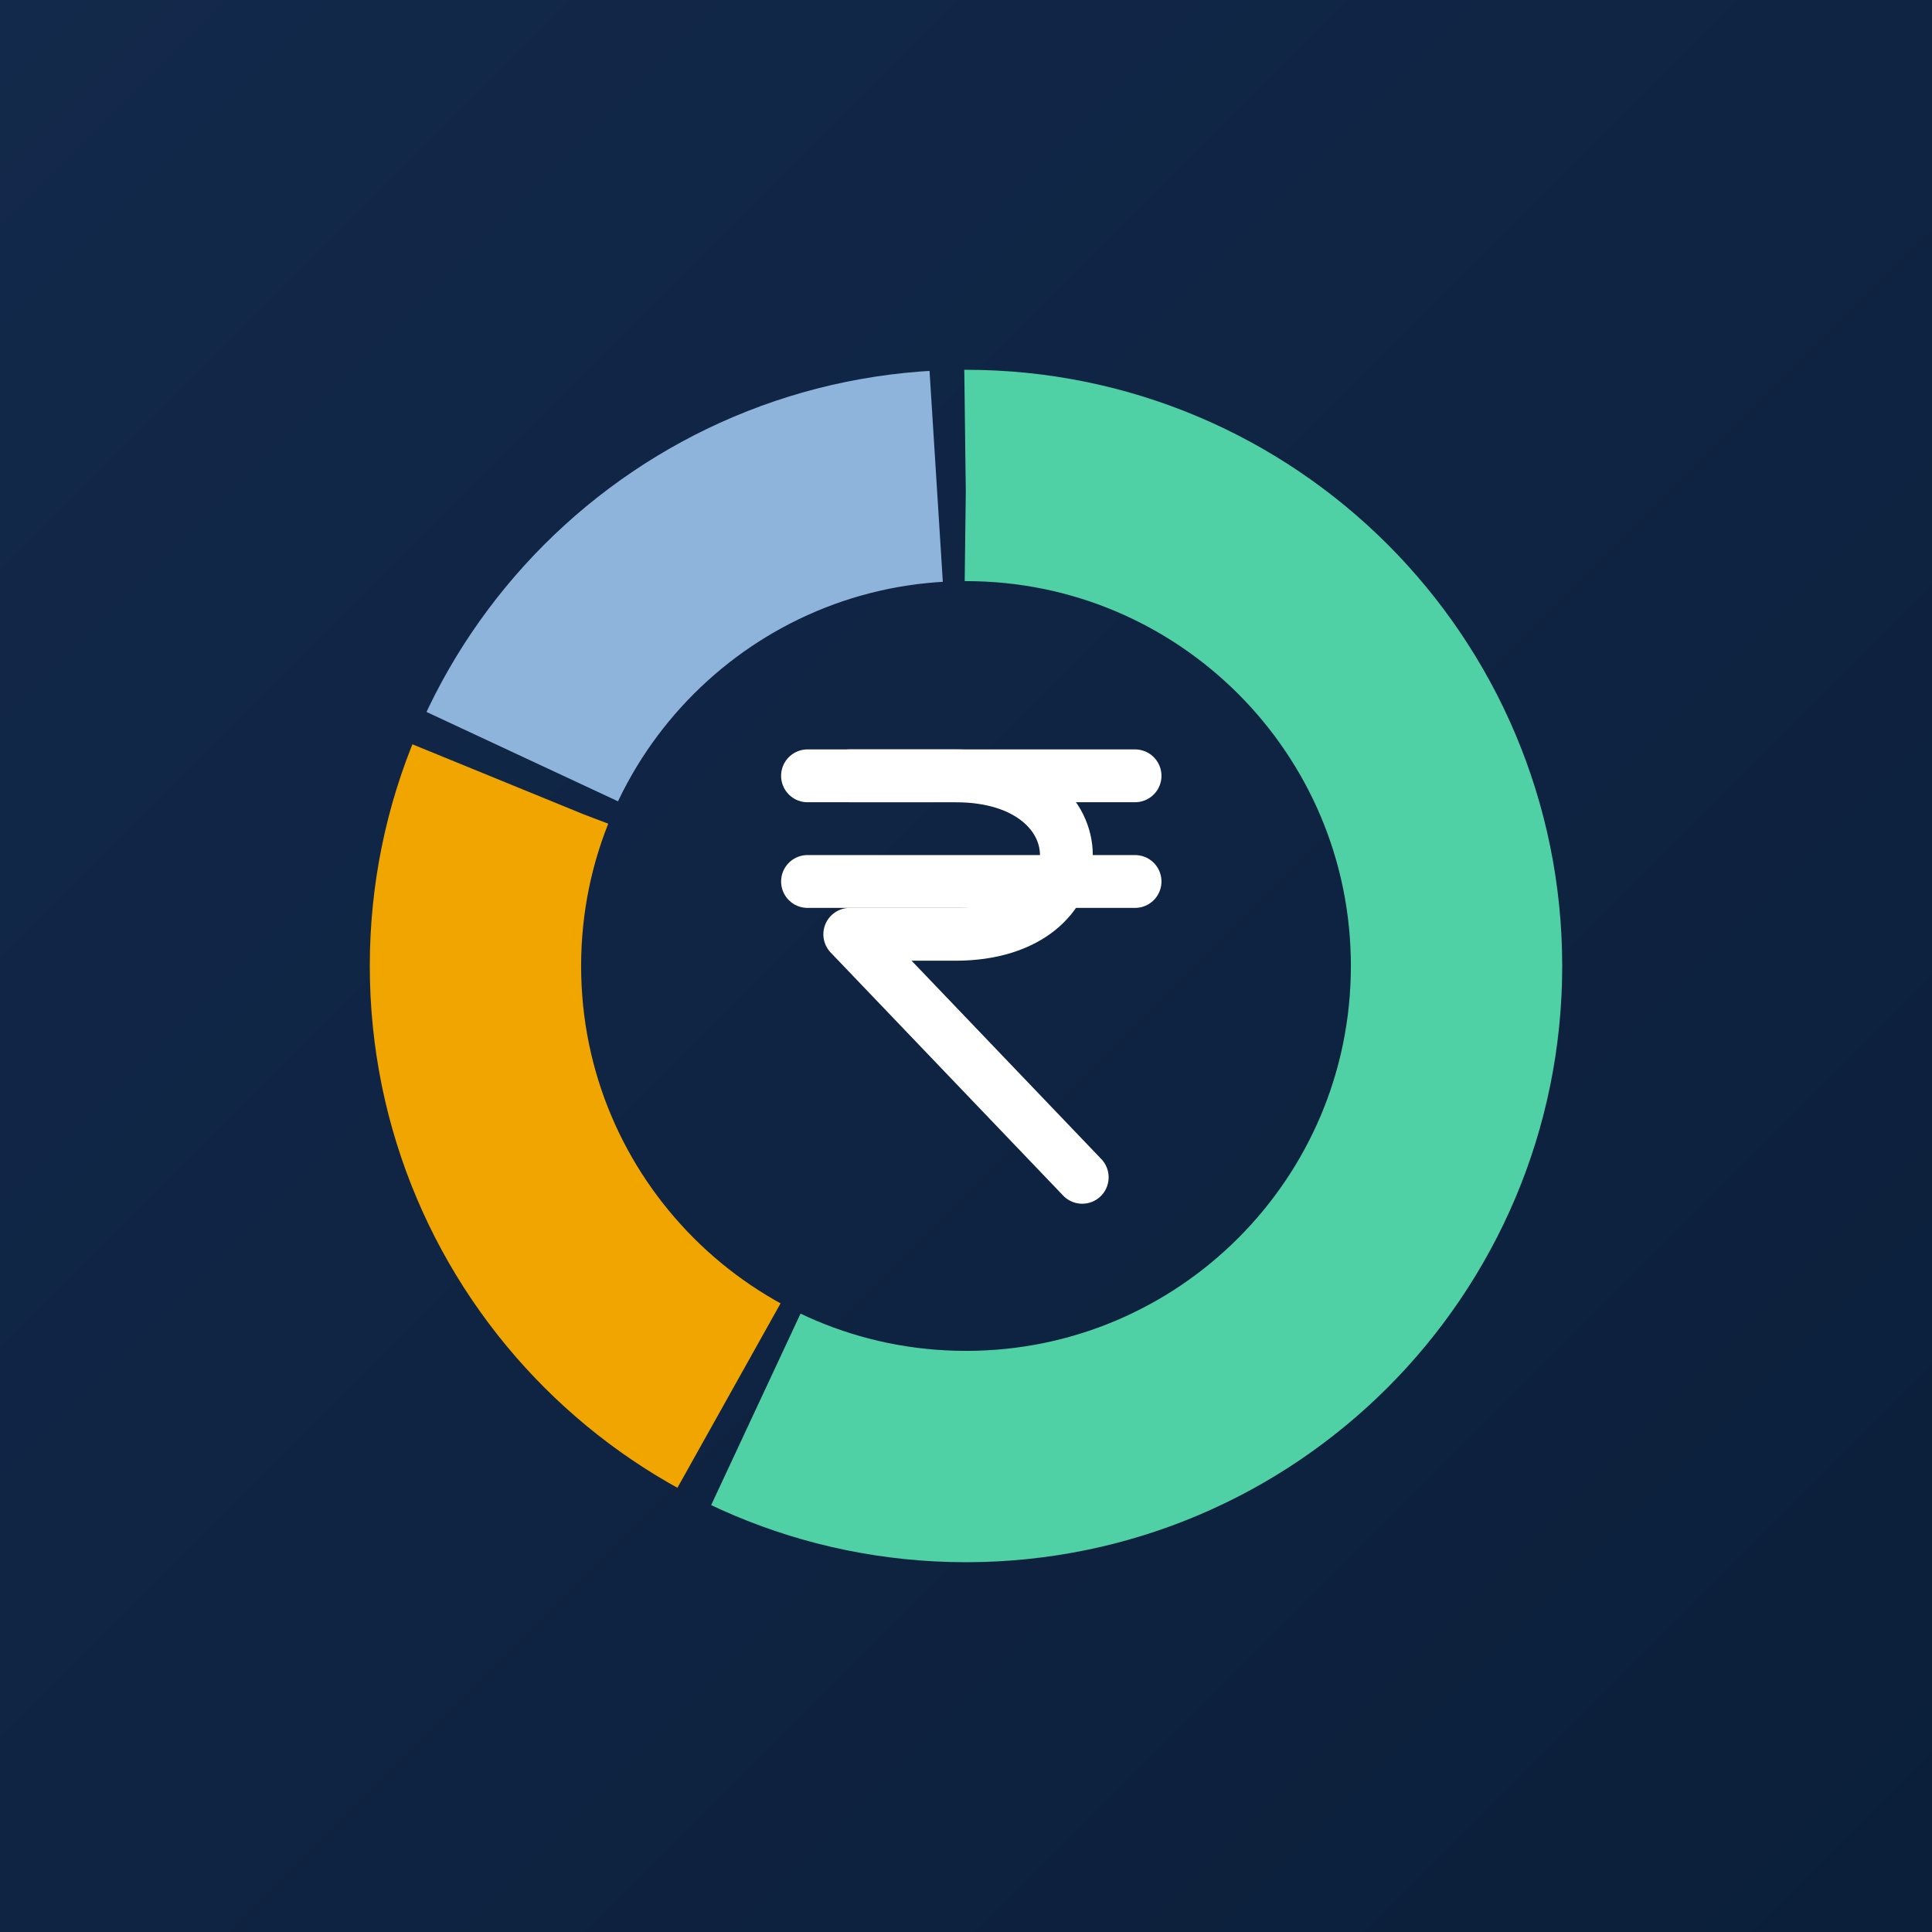
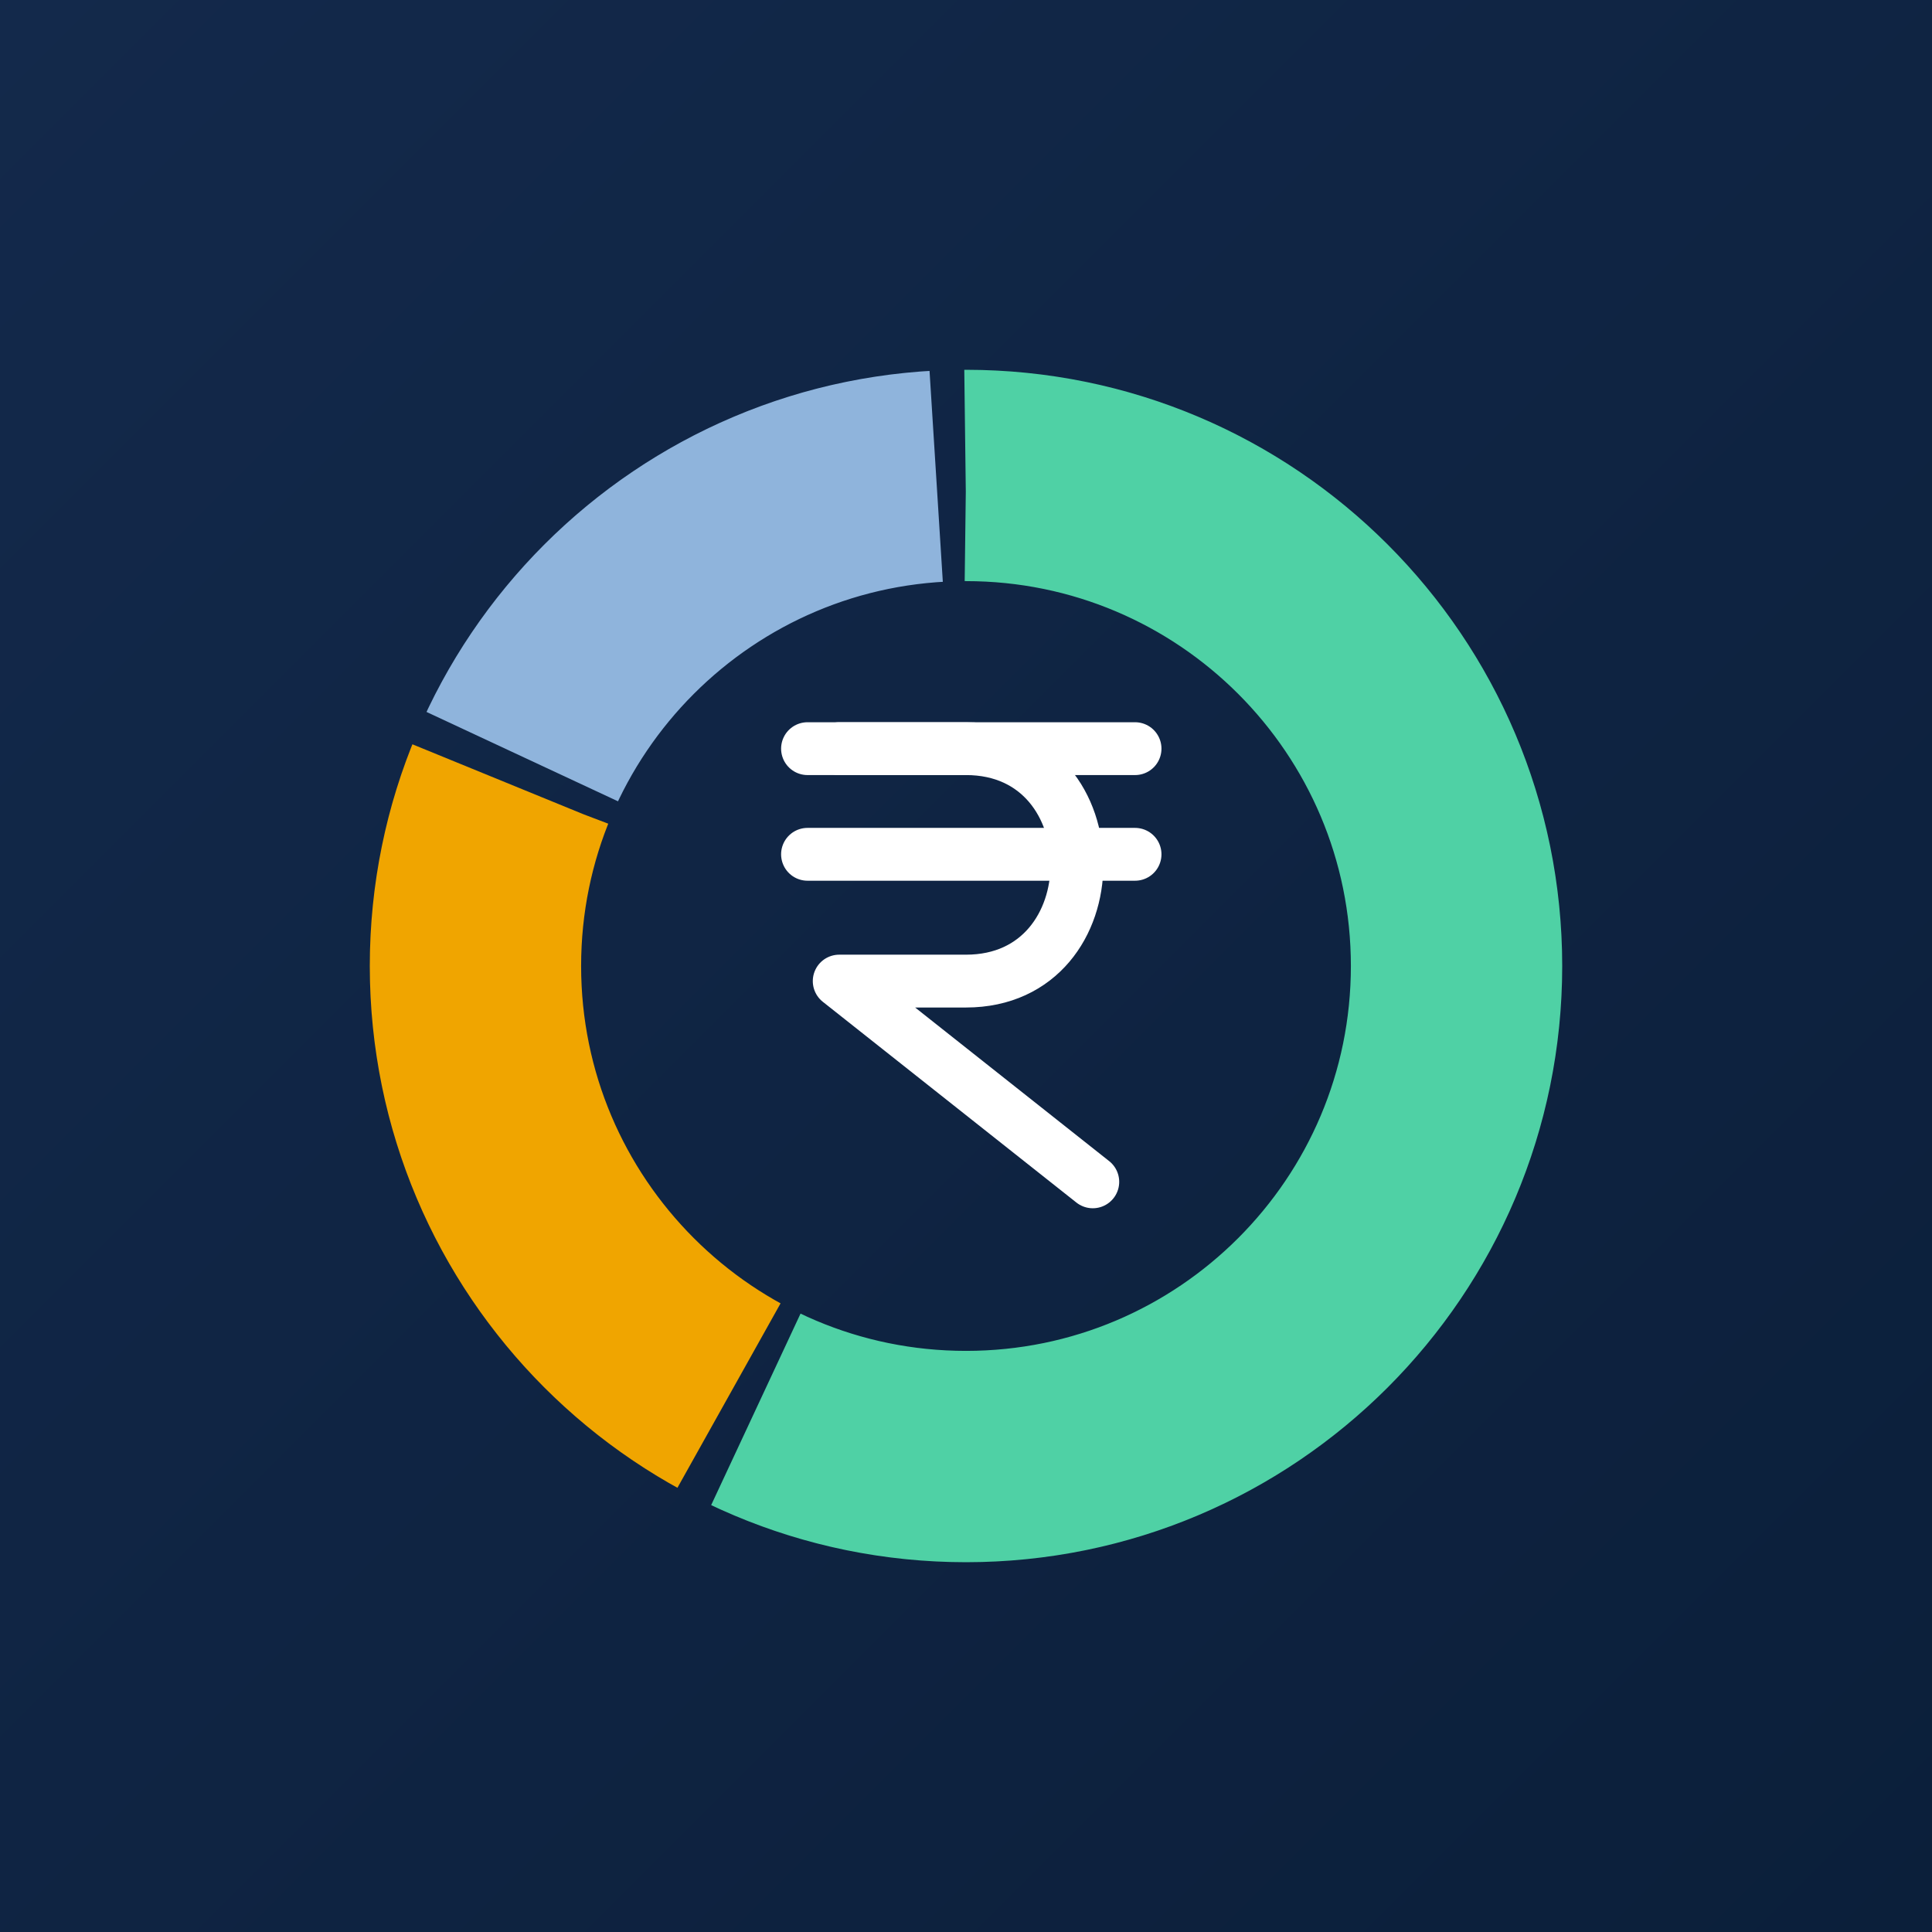
<svg xmlns="http://www.w3.org/2000/svg" viewBox="0 0 512 512">
  <defs>
    <linearGradient id="bg" x1="0" y1="0" x2="1" y2="1">
      <stop offset="0" stop-color="#13294b" />
      <stop offset="1" stop-color="#0b1f3a" />
    </linearGradient>
  </defs>
  <rect width="512" height="512" fill="url(#bg)" />
  <g fill="none" transform="rotate(-90 256 256)">
    <circle cx="256" cy="256" r="130" stroke="#4fd1a5" stroke-width="56" stroke-dasharray="466 350.8" stroke-dashoffset="0" />
    <circle cx="256" cy="256" r="130" stroke="#f0a500" stroke-width="56" stroke-dasharray="188 628.8" stroke-dashoffset="-474" />
    <circle cx="256" cy="256" r="130" stroke="#8fb4dc" stroke-width="56" stroke-dasharray="139 677.8" stroke-dashoffset="-670" />
  </g>
-   <g transform="translate(256 256) scale(1.4)" fill="none" stroke="#fff" stroke-width="10" stroke-linecap="round" stroke-linejoin="round">
-     <path d="M-30-36H32M-30-16H32" />
-     <path d="M-22-36H-2C26-36 26-6-2-6H-22L22 40" />
+   <g transform="translate(256 246) scale(1.4)" fill="none" stroke="#fff" stroke-width="10" stroke-linecap="round" stroke-linejoin="round">
+     <path d="M-30-34H32M-30-14H32" />
+     <path d="M-24-34H0C28-34 28 10 0 10H-24L24 48" />
  </g>
</svg>
